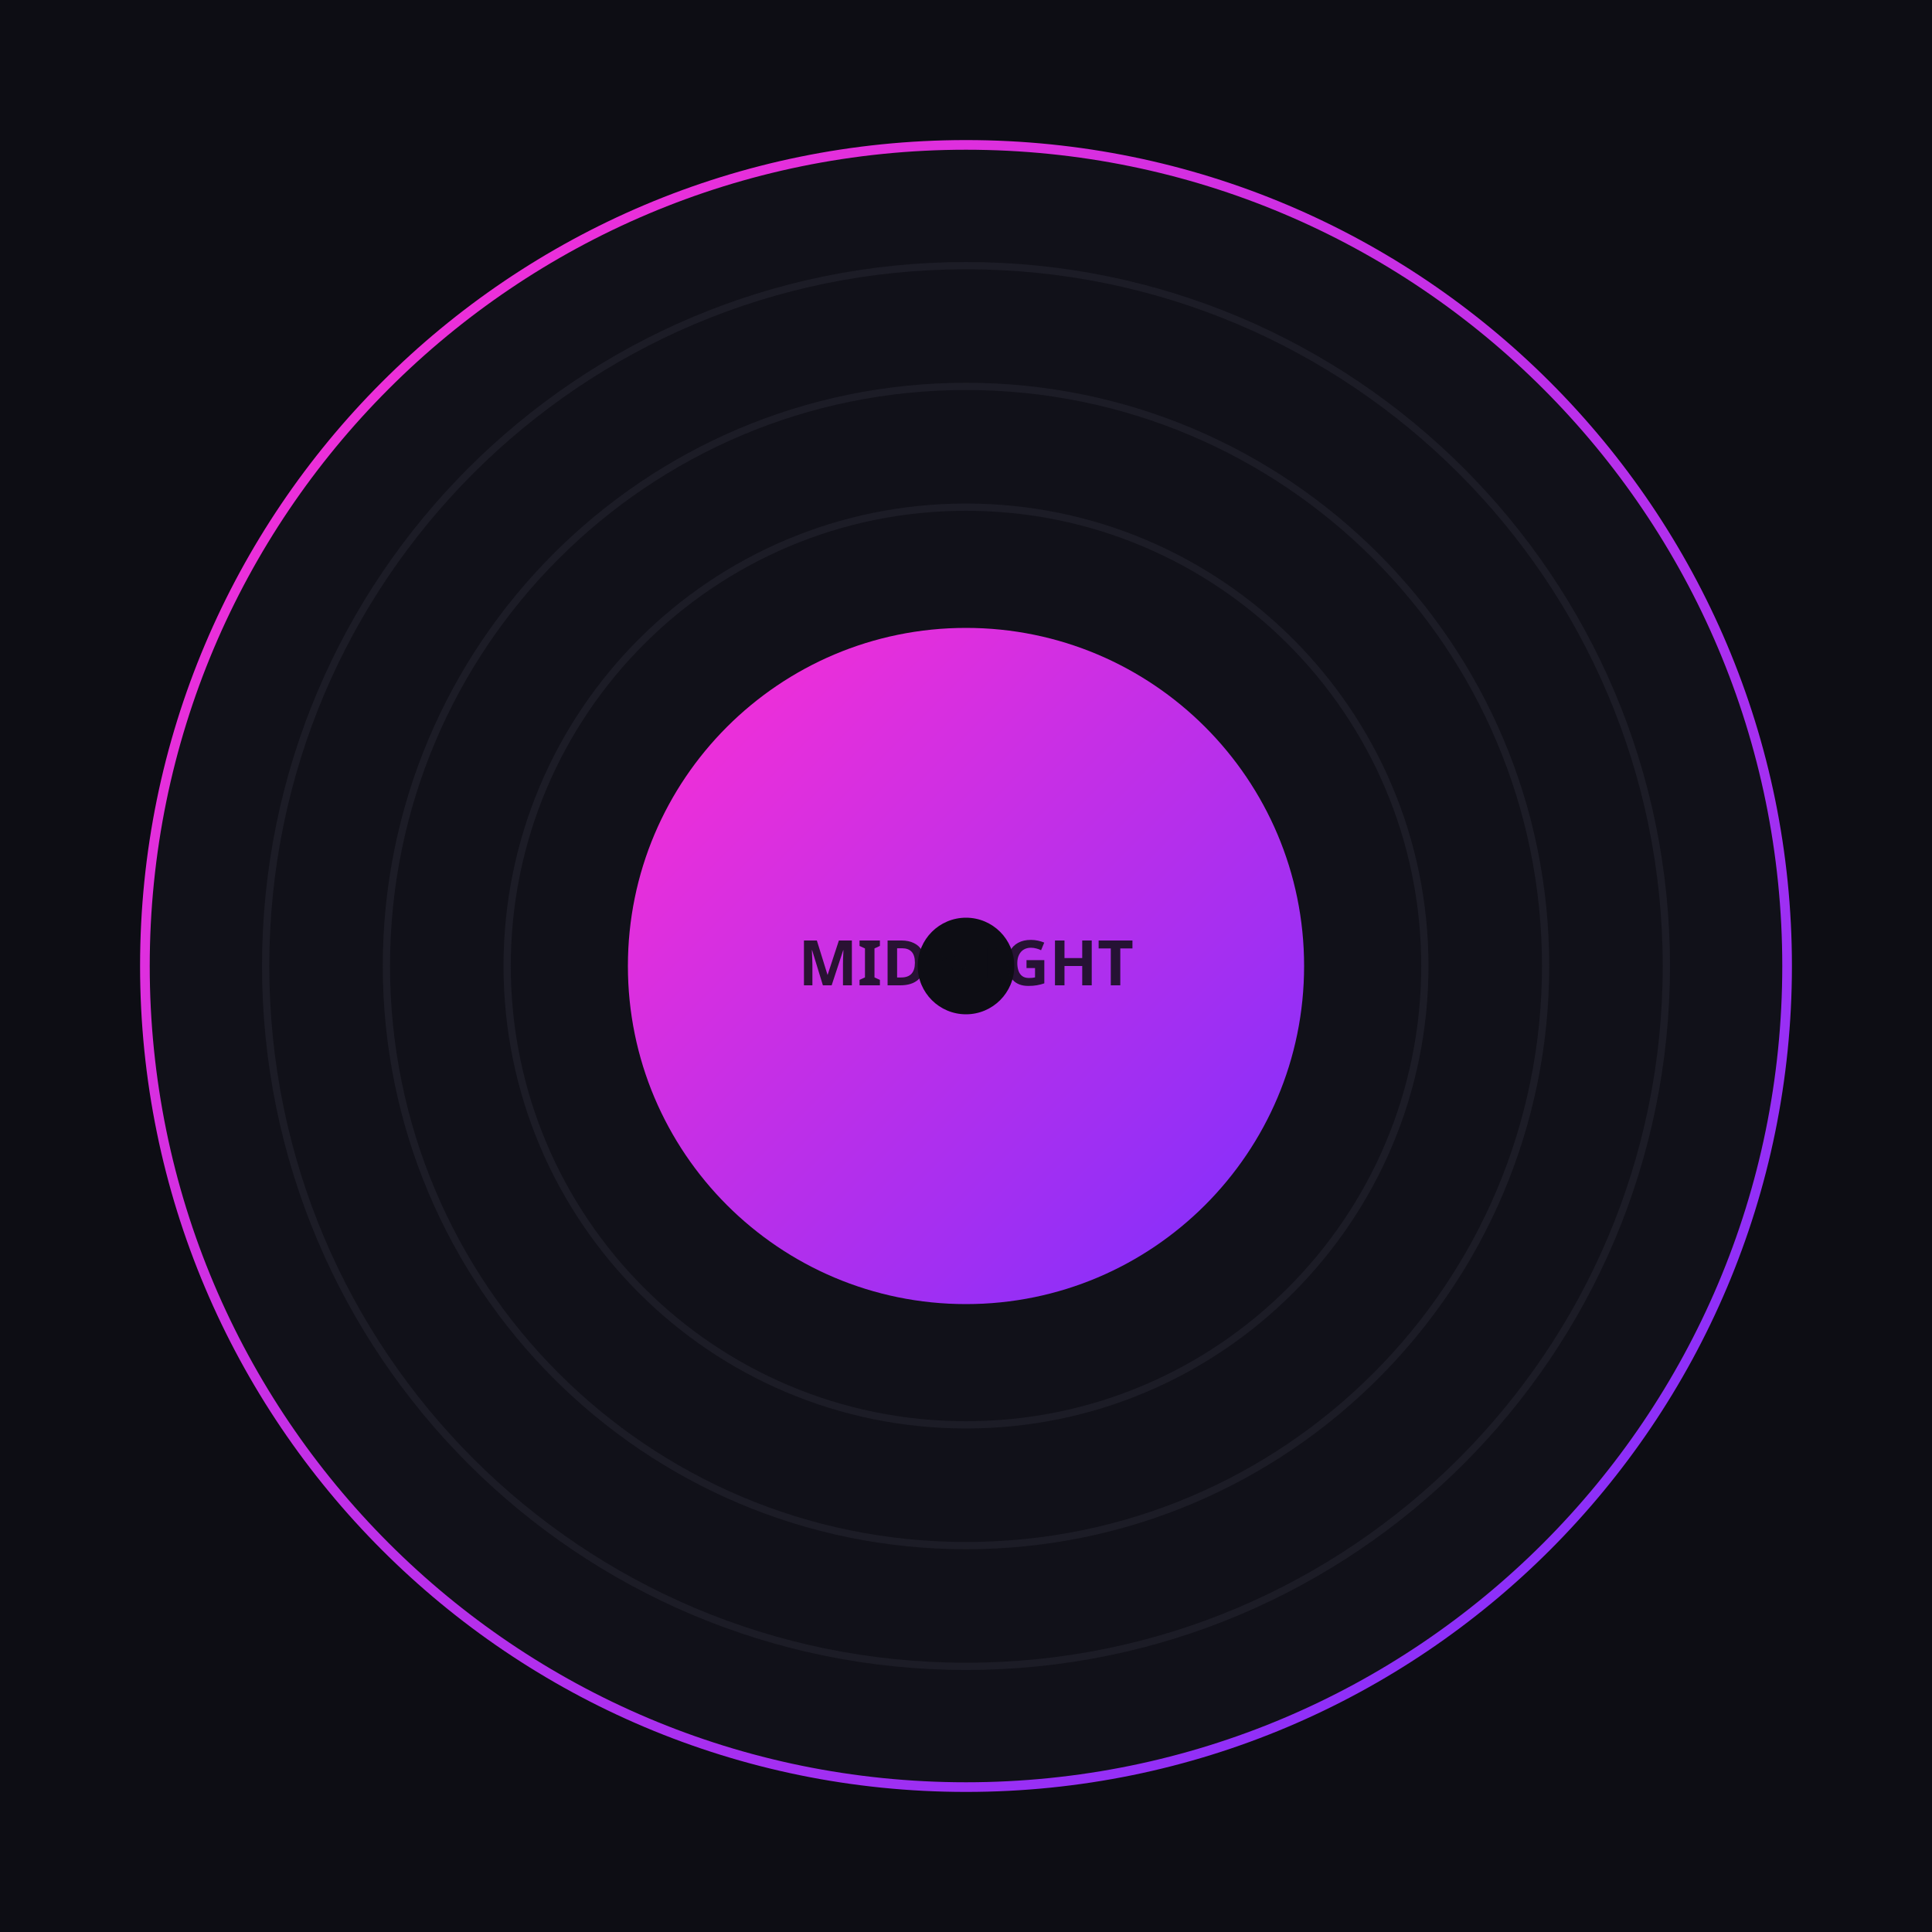
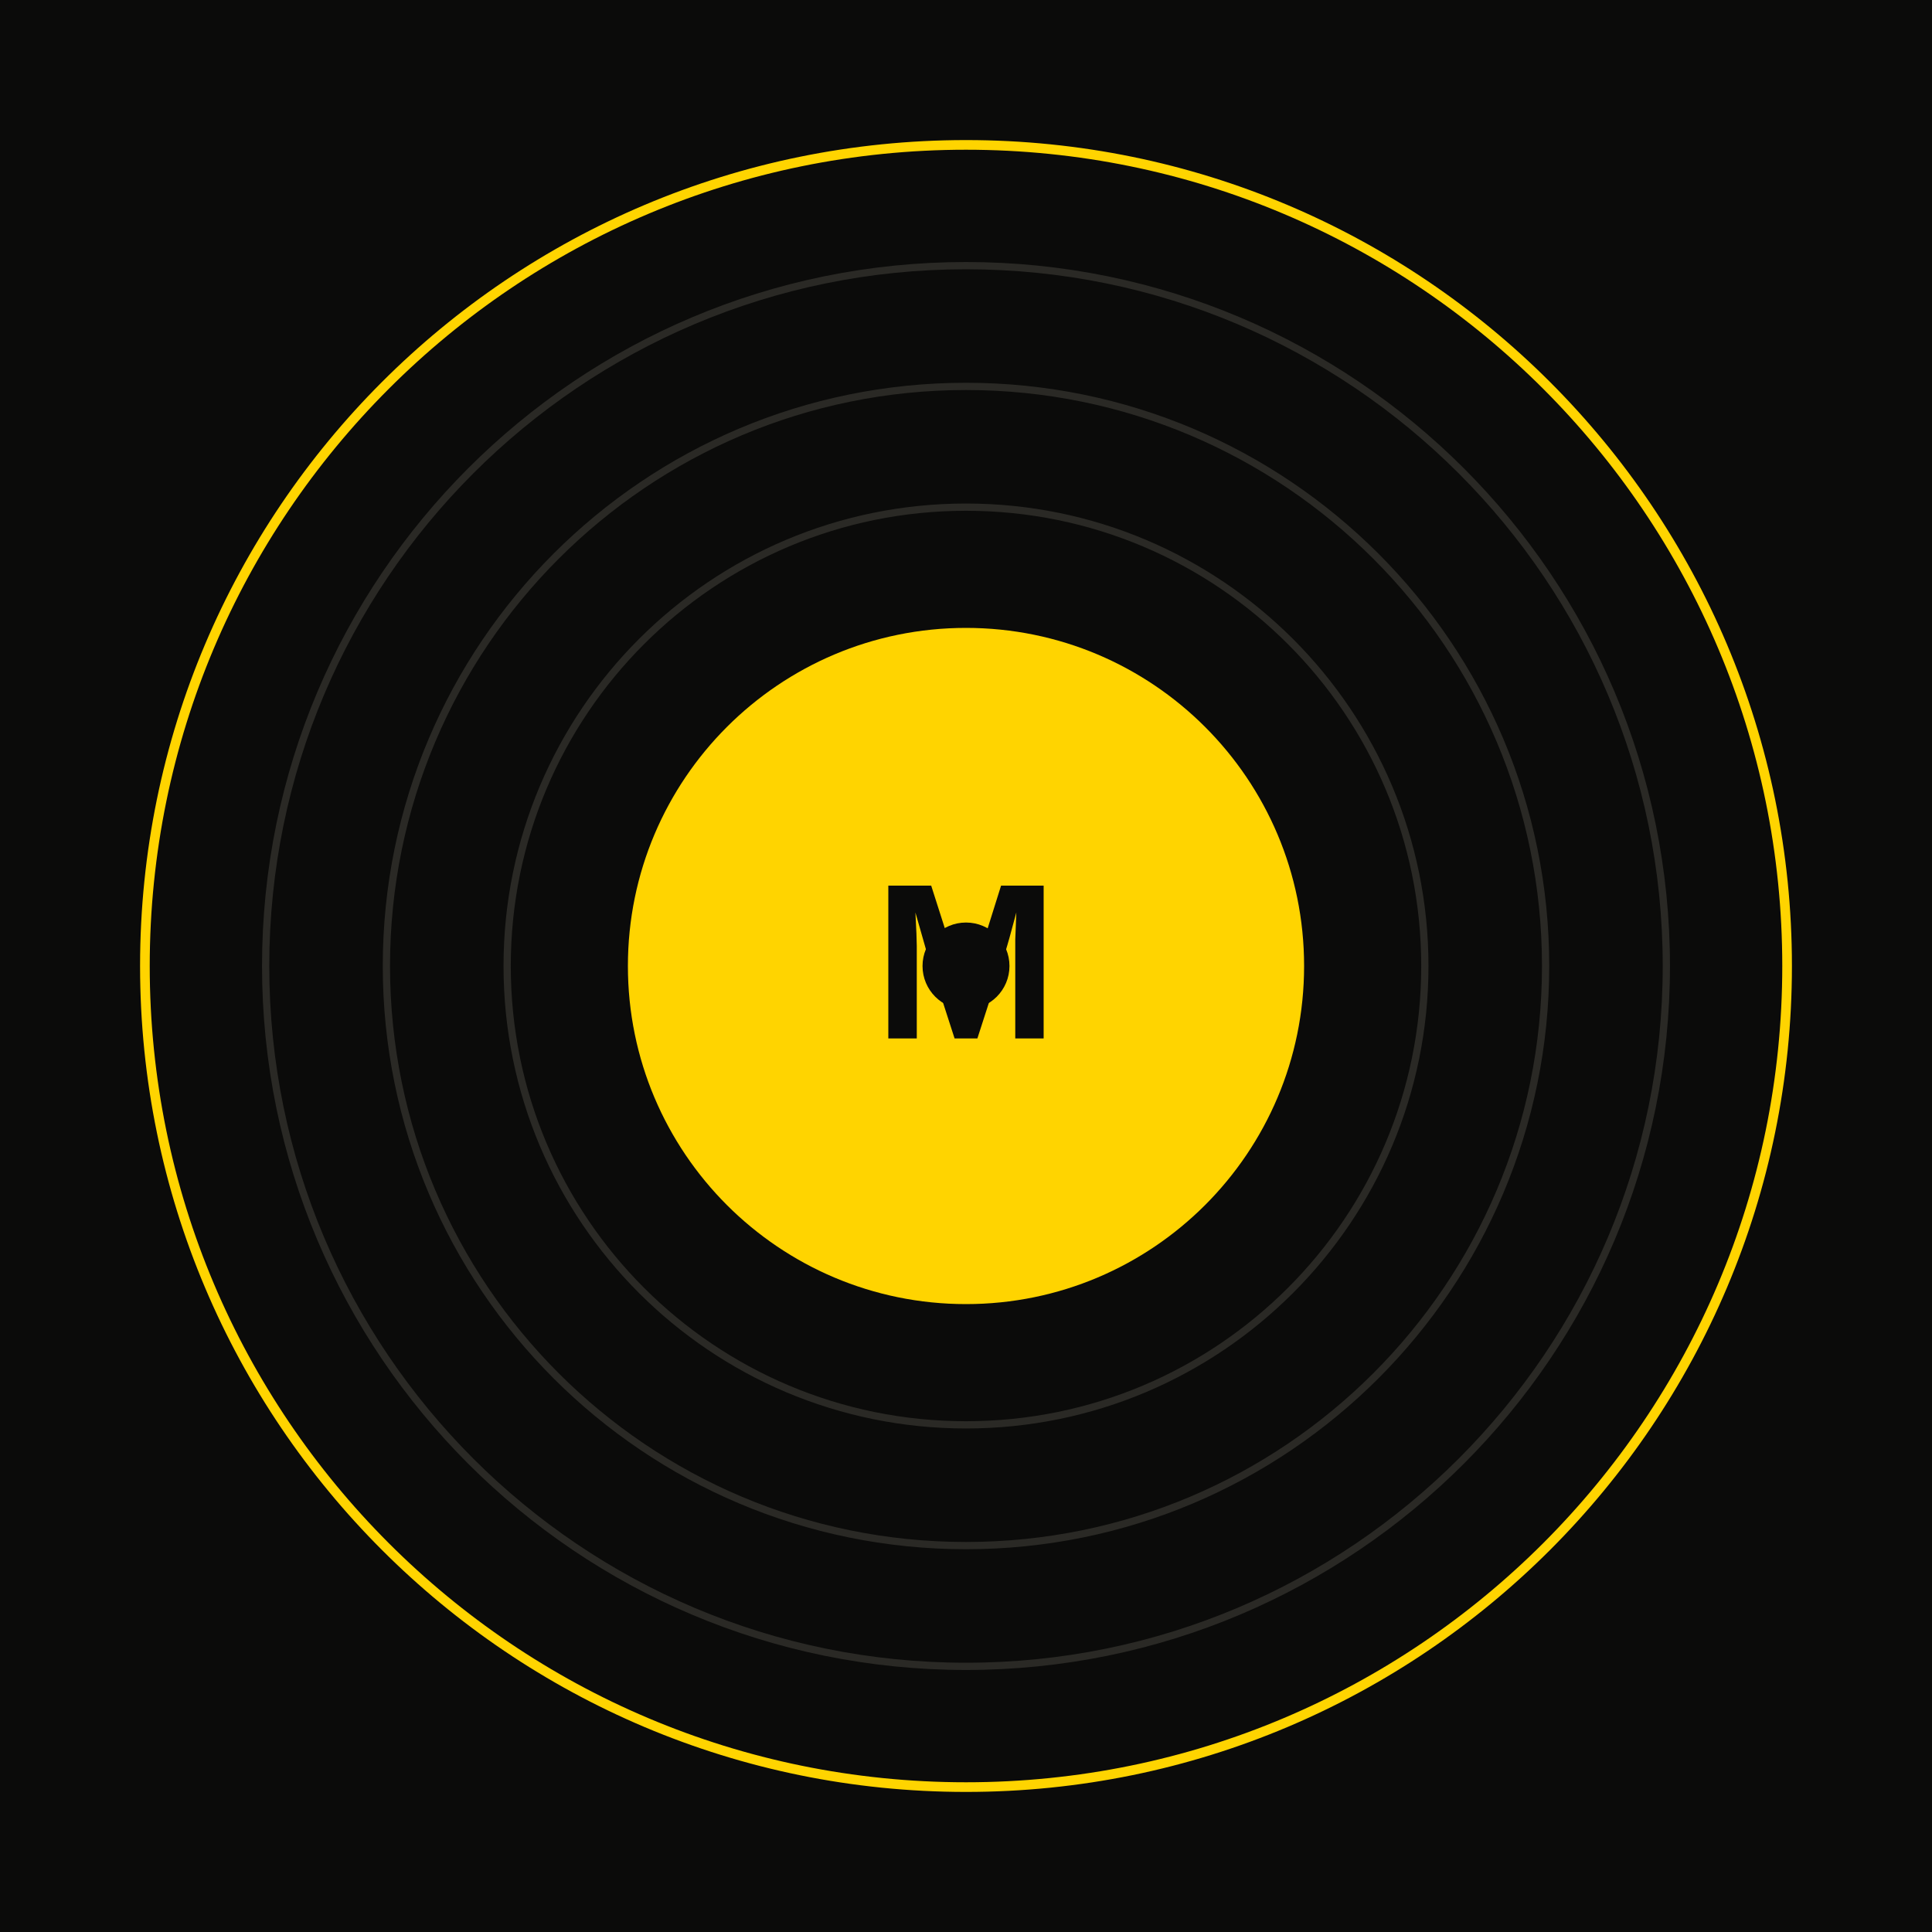
<svg xmlns="http://www.w3.org/2000/svg" viewBox="0 0 400 400">
-   <defs>
-     <linearGradient id="m1" x1="0%" y1="0%" x2="100%" y2="100%">
-       <stop offset="0%" stop-color="#ff2fd3" />
-       <stop offset="100%" stop-color="#7a2fff" />
-     </linearGradient>
-   </defs>
-   <rect width="400" height="400" fill="#0d0d14" />
-   <circle cx="200" cy="200" r="170" fill="#111119" stroke="url(#m1)" stroke-width="2" />
-   <circle cx="200" cy="200" r="145" fill="none" stroke="#1c1c26" stroke-width="1.5" />
-   <circle cx="200" cy="200" r="120" fill="none" stroke="#1c1c26" stroke-width="1.5" />
-   <circle cx="200" cy="200" r="95" fill="none" stroke="#1c1c26" stroke-width="1.5" />
-   <circle cx="200" cy="200" r="70" fill="url(#m1)" />
-   <circle cx="200" cy="200" r="10" fill="#0d0d14" />
-   <text x="200" y="204" text-anchor="middle" font-family="Space Grotesk, sans-serif" font-size="13" fill="#0d0d14" font-weight="700" opacity="0.85">MIDNIGHT</text>
+   <rect width="400" height="400" fill="#0b0b0a" />
+   <circle cx="200" cy="200" r="170" fill="none" stroke="#ffd400" stroke-width="2" />
+   <circle cx="200" cy="200" r="145" fill="none" stroke="#2a2925" stroke-width="1.5" />
+   <circle cx="200" cy="200" r="120" fill="none" stroke="#2a2925" stroke-width="1.5" />
+   <circle cx="200" cy="200" r="95" fill="none" stroke="#2a2925" stroke-width="1.5" />
+   <circle cx="200" cy="200" r="70" fill="#ffd400" />
+   <circle cx="200" cy="200" r="9" fill="#0b0b0a" />
+   <text x="200" y="215" text-anchor="middle" font-family="Arial, sans-serif" font-size="46" fill="#0b0b0a" font-weight="900">M</text>
</svg>
